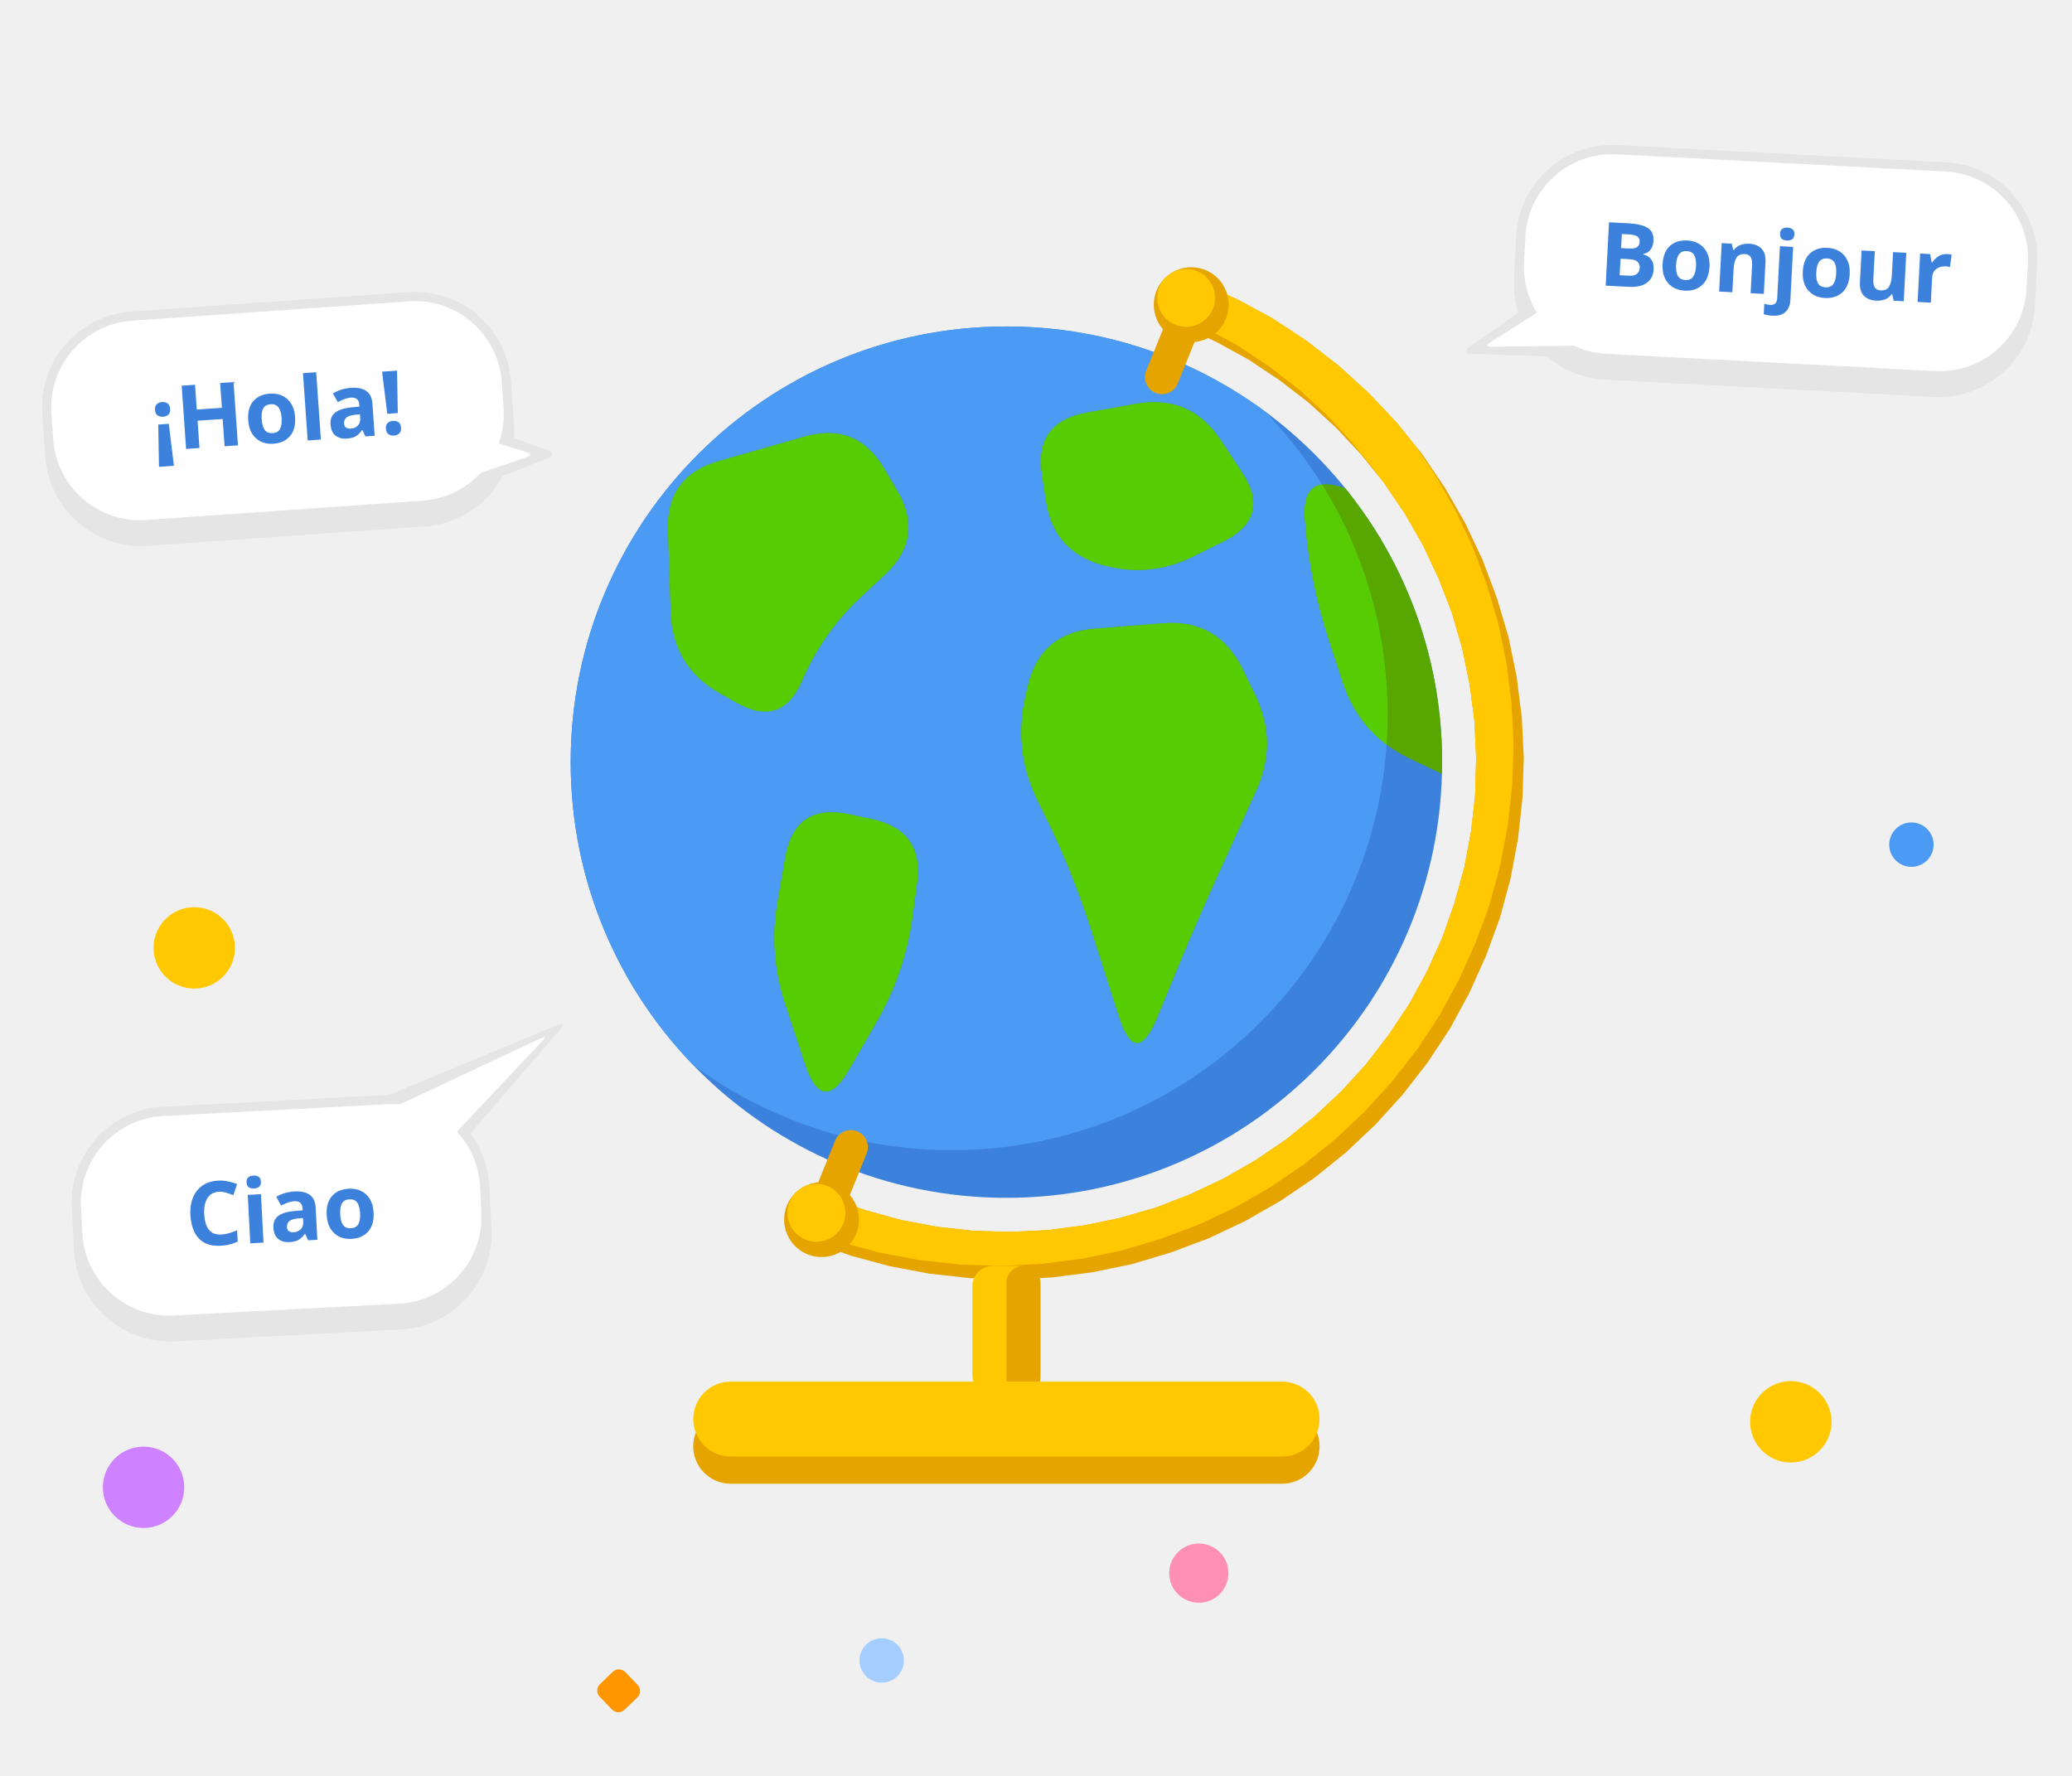
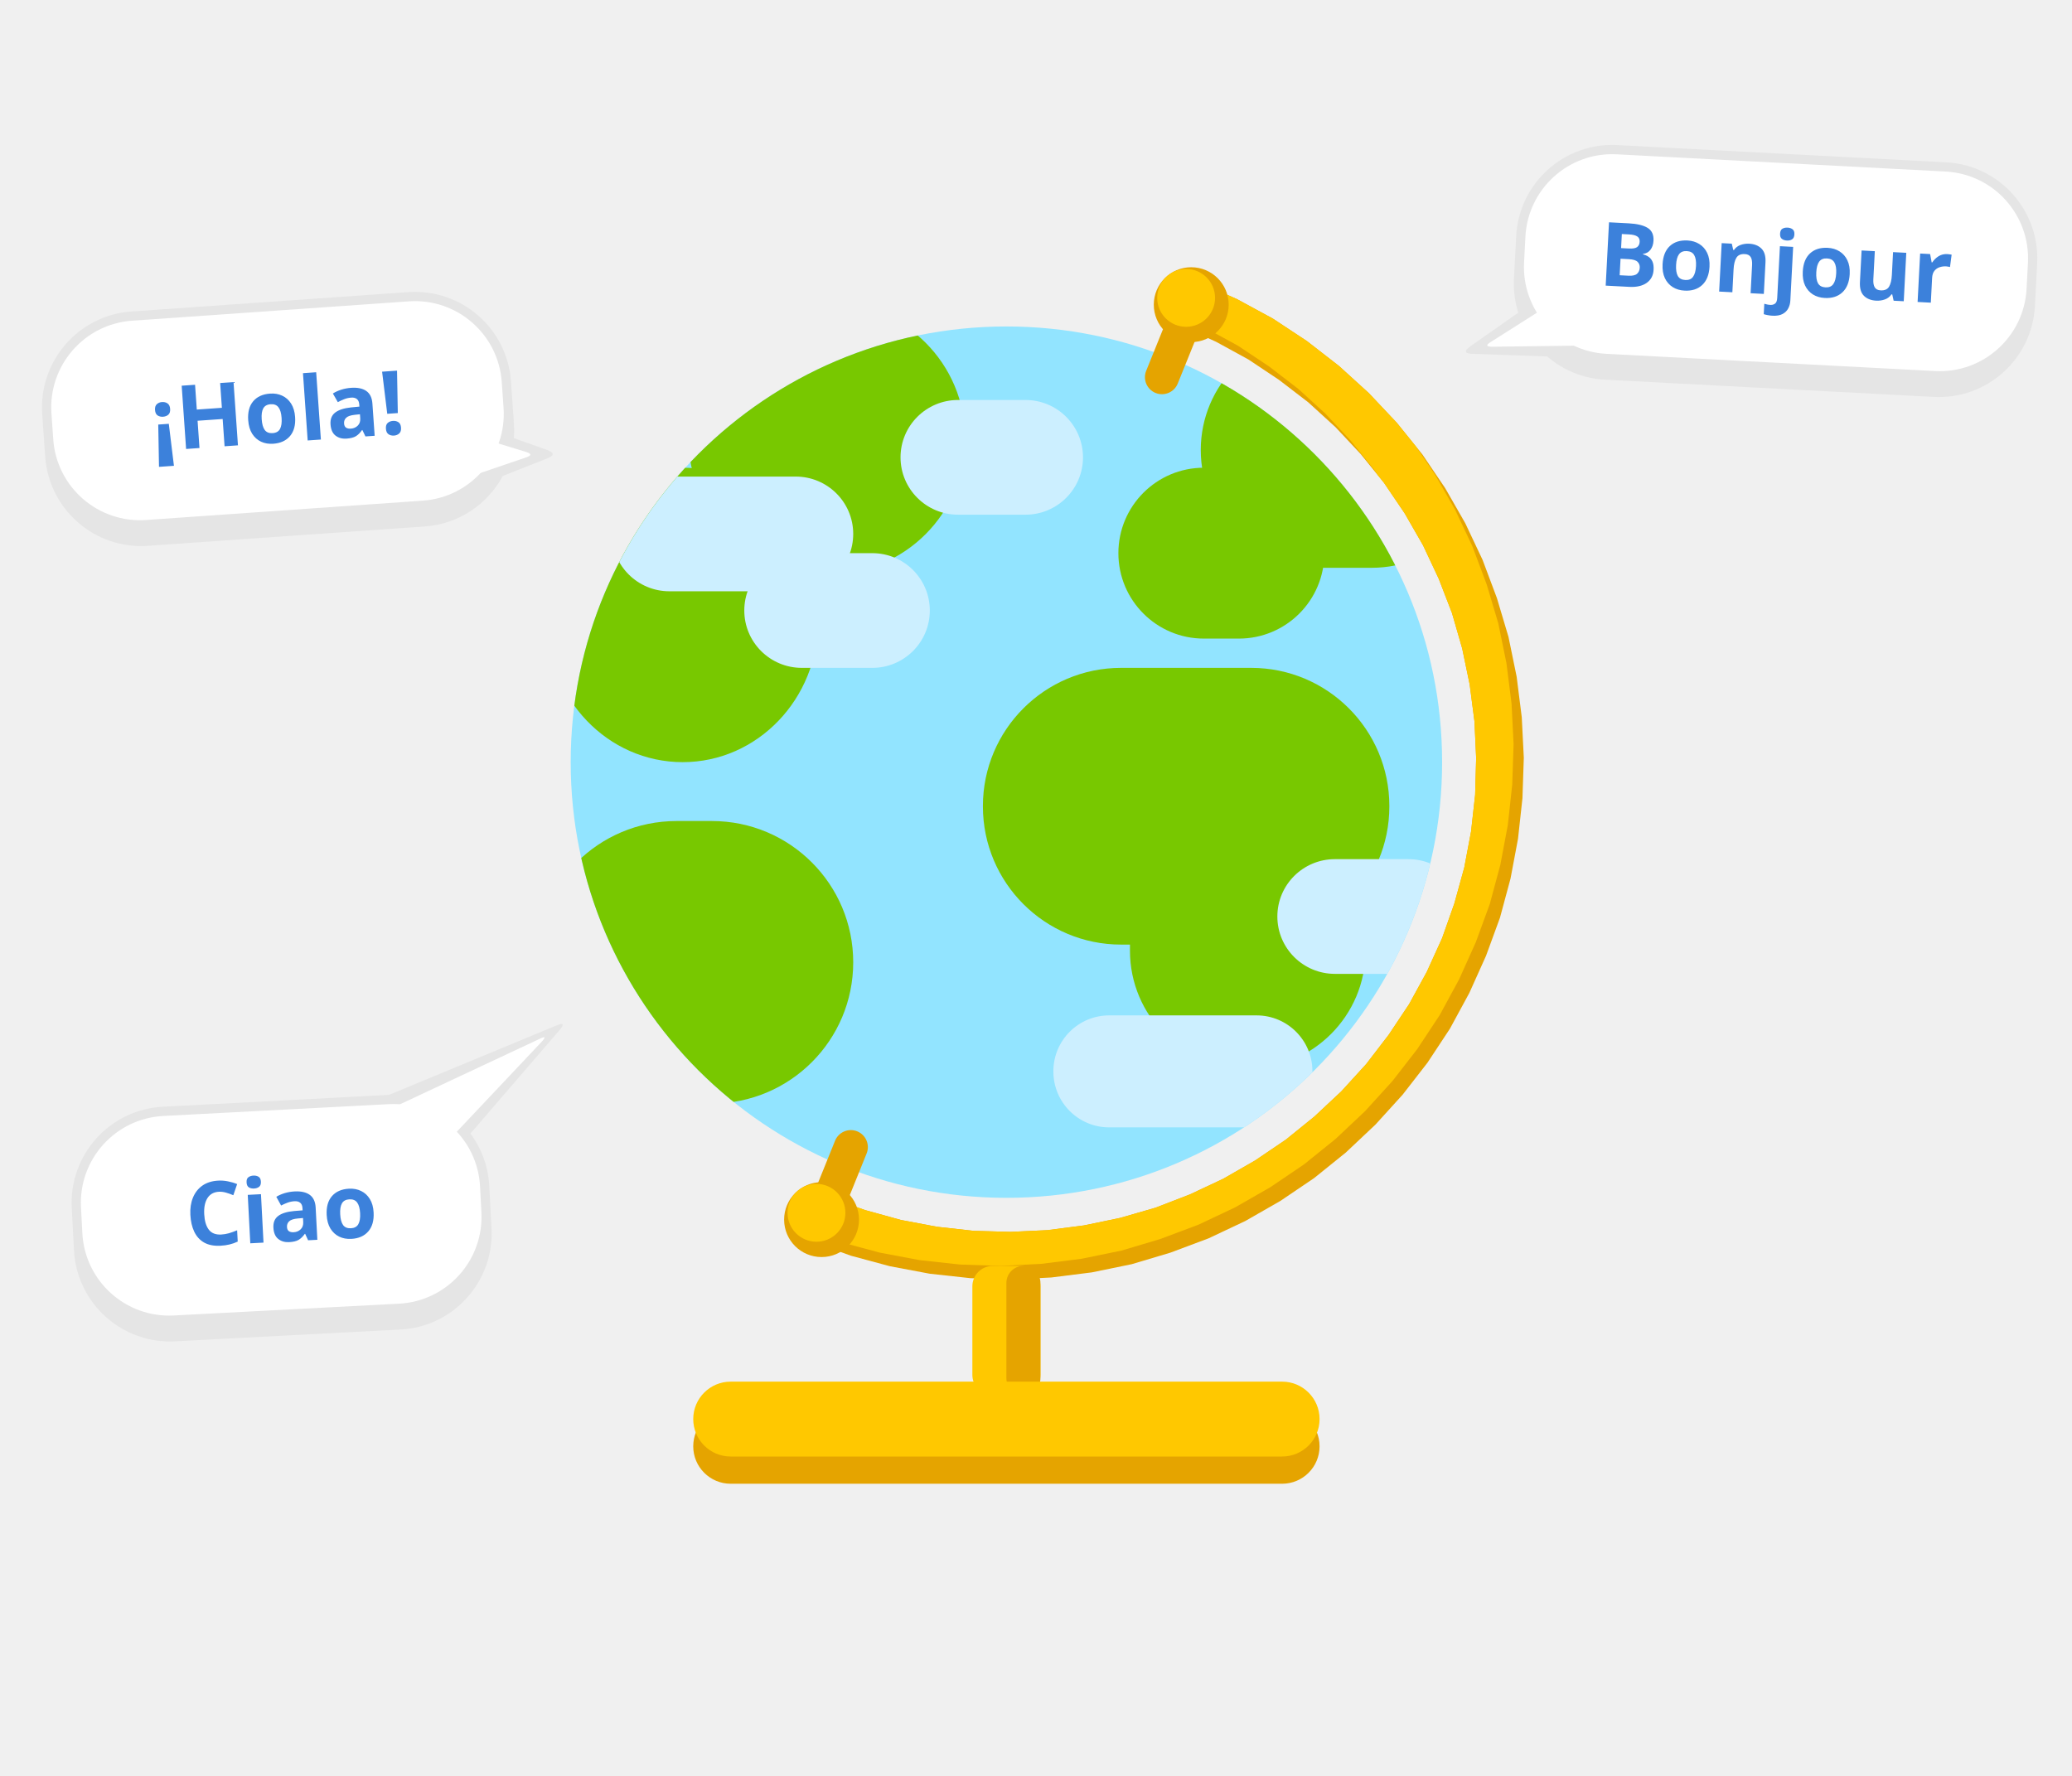
<svg xmlns="http://www.w3.org/2000/svg" viewBox="0 0 560 480" width="560" height="480">
  <g transform="translate(272 206) scale(0.92)">
    <clipPath id="ma1">
      <path d="M128 0A128 128 0 1 0 -128 0A128 128 0 1 0 128 0Z" />
    </clipPath>
    <g clip-path="url(#ma1)">
-       <rect x="-130" y="-130" width="260" height="260" fill="#3C81DB" />
-       <circle cx="-16" cy="-14" r="128" fill="#4B9AF3" />
-       <path d="M-99.4 -68Q-100 -84 -84.6 -88.4L-59.4 -95.6Q-44 -100 -35.9 -86.2L-32.1 -79.8Q-24 -66 -35.7 -55.1L-42.9 -48.4Q-54 -38 -60 -24L-60 -24Q-66 -10 -79.3 -17.5L-84.1 -20.2Q-98 -28 -98.6 -44Z" fill="#58A700" />
-       <path d="M-64.9 27.7Q-62 12 -46.3 15.3L-39.7 16.7Q-24 20 -26.3 35.8L-27.7 46.2Q-30 62 -37.9 75.9L-46.1 90.1Q-54 104 -59.1 88.8L-64.9 71.2Q-70 56 -67.1 40.3Z" fill="#58A700" />
-       <path d="M10.5 -84.2Q8 -100 23.8 -102.7L38.2 -105.3Q54 -108 62.9 -94.7L69.1 -85.3Q78 -72 63.7 -64.8L55 -60.5Q42 -54 28 -58L28 -58Q14 -62 11.7 -76.4Z" fill="#58A700" />
-       <path d="M6.3 -22.4Q10 -38 26 -39.2L46 -40.8Q62 -42 69.2 -27.7L72.8 -20.3Q80 -6 73.3 8.5L64.7 27.5Q58 42 51.8 56.8L44.2 75.2Q38 90 33.1 74.8L24.9 49.2Q20 34 13.2 19.5L8.8 10.5Q2 -4 5.7 -19.6Z" fill="#58A700" />
-       <path d="M87.8 -70.1Q86 -86 100.8 -80L135.2 -66Q150 -60 150 -44L150 -2Q150 14 135.6 7.1L118.4 -1.1Q104 -8 98.9 -23.2L95.1 -34.8Q90 -50 88.2 -65.9Z" fill="#58A700" />
-       <clipPath id="ma2">
-         <path d="M112 -14A128 128 0 1 0 -144 -14A128 128 0 1 0 112 -14Z" />
-       </clipPath>
-       <g clip-path="url(#ma2)">
-         <path d="M-99.4 -68Q-100 -84 -84.6 -88.4L-59.4 -95.6Q-44 -100 -35.9 -86.2L-32.1 -79.8Q-24 -66 -35.7 -55.1L-42.9 -48.4Q-54 -38 -60 -24L-60 -24Q-66 -10 -79.3 -17.5L-84.1 -20.2Q-98 -28 -98.6 -44Z" fill="#58CC02" />
-         <path d="M-64.9 27.7Q-62 12 -46.3 15.3L-39.7 16.7Q-24 20 -26.3 35.8L-27.7 46.2Q-30 62 -37.9 75.9L-46.1 90.1Q-54 104 -59.1 88.8L-64.9 71.2Q-70 56 -67.1 40.3Z" fill="#58CC02" />
-         <path d="M10.5 -84.2Q8 -100 23.8 -102.7L38.2 -105.3Q54 -108 62.9 -94.7L69.1 -85.3Q78 -72 63.7 -64.8L55 -60.5Q42 -54 28 -58L28 -58Q14 -62 11.7 -76.4Z" fill="#58CC02" />
-         <path d="M6.3 -22.4Q10 -38 26 -39.2L46 -40.8Q62 -42 69.2 -27.7L72.8 -20.3Q80 -6 73.3 8.5L64.7 27.5Q58 42 51.8 56.8L44.2 75.2Q38 90 33.1 74.8L24.9 49.2Q20 34 13.2 19.5L8.8 10.5Q2 -4 5.7 -19.6Z" fill="#58CC02" />
-         <path d="M87.8 -70.1Q86 -86 100.8 -80L135.2 -66Q150 -60 150 -44L150 -2Q150 14 135.6 7.1L118.4 -1.1Q104 -8 98.9 -23.2L95.1 -34.8Q90 -50 88.2 -65.9Z" fill="#58CC02" />
-       </g>
+       <rect x="-130" y="-130" width="260" height="260" fill="#92E4FF" />
+       <rect x="-93.4" y="-134.9" width="81.3" height="79.6" rx="39.8" fill="#78C800" />
+       <rect x="-134.9" y="-86.5" width="79.6" height="86.5" rx="41.5" fill="#78C800" />
+       <rect x="32.9" y="-86.5" width="60.5" height="50.2" rx="25.1" fill="#78C800" />
+       <rect x="57.1" y="-126.3" width="84.8" height="69.2" rx="34.6" fill="#78C800" />
+       <rect x="-6.9" y="-27.7" width="119.4" height="81.3" rx="40.6" fill="#78C800" />
+       <rect x="36.3" y="15.6" width="69.2" height="74.4" rx="34.6" fill="#78C800" />
+       <rect x="-138.4" y="17.3" width="93.4" height="83" rx="41.5" fill="#78C800" />
+       <rect x="-31.1" y="-106.4" width="53.6" height="33.7" rx="16.9" fill="#CCEFFF" />
+       <rect x="-115.9" y="-83.9" width="70.9" height="33.7" rx="16.9" fill="#CCEFFF" />
+       <rect x="-77" y="-61.4" width="54.5" height="33.7" rx="16.9" fill="#CCEFFF" />
+       <rect x="79.6" y="28.5" width="55.4" height="33.7" rx="16.9" fill="#CCEFFF" />
+       <rect x="13.8" y="74.4" width="76.1" height="32.9" rx="16.4" fill="#CCEFFF" />
    </g>
-     <clipPath id="ma3">
+     <clipPath id="ma2">
      <path d="M51.7 -128L61.6 -123.5L71.1 -118.3L80.1 -112.3L88.7 -105.7L96.7 -98.4L104.1 -90.5L110.9 -82.1L117 -73.1L122.4 -63.7L127 -53.9L130.9 -43.8L133.9 -33.4L136.1 -22.8L137.5 -12L138 -1.2L137.7 9.6L136.5 20.4L134.5 31L131.6 41.5L128 51.7L123.5 61.6L118.3 71.1L112.3 80.1L105.7 88.7L98.4 96.7L90.5 104.1L82.1 110.9L73.1 117L63.7 122.4L53.9 127L43.8 130.9L33.4 133.9L22.8 136.1L12 137.5L1.2 138L-9.6 137.7L-20.4 136.5L-31 134.5L-41.5 131.6L-51.7 128L-56.9 140.9L-45.7 145L-34.2 148.1L-22.5 150.3L-10.6 151.6L1.3 152L13.2 151.4L25.1 149.9L36.8 147.5L48.2 144.1L59.4 139.9L70.2 134.8L80.5 128.9L90.4 122.2L99.7 114.7L108.4 106.5L116.4 97.7L123.7 88.3L130.3 78.3L136 67.8L140.9 56.9L145 45.7L148.1 34.2L150.3 22.5L151.6 10.6L152 -1.3L151.4 -13.2L149.9 -25.1L147.5 -36.8L144.1 -48.2L139.9 -59.4L134.8 -70.2L128.9 -80.5L122.2 -90.4L114.7 -99.7L106.5 -108.4L97.7 -116.4L88.3 -123.7L78.3 -130.3L67.8 -136L56.9 -140.9Z" />
    </clipPath>
-     <g clip-path="url(#ma3)">
+     <g clip-path="url(#ma2)">
      <rect x="-58.9" y="-142.9" width="212.9" height="296.9" fill="#E5A400" />
      <path d="M51.7 -128L61.6 -123.5L71.1 -118.3L80.1 -112.3L88.7 -105.7L96.7 -98.4L104.1 -90.5L110.9 -82.1L117 -73.1L122.4 -63.7L127 -53.9L130.9 -43.8L133.9 -33.4L136.1 -22.8L137.5 -12L138 -1.2L137.7 9.6L136.5 20.4L134.5 31L131.6 41.5L128 51.7L123.5 61.6L118.3 71.1L112.3 80.1L105.7 88.7L98.4 96.7L90.5 104.1L82.1 110.9L73.1 117L63.7 122.4L53.9 127L43.8 130.9L33.4 133.9L22.8 136.1L12 137.5L1.2 138L-9.6 137.7L-20.4 136.5L-31 134.5L-41.5 131.6L-51.7 128L-56.9 140.9L-45.7 145L-34.2 148.1L-22.5 150.3L-10.6 151.6L1.3 152L13.2 151.4L25.1 149.9L36.8 147.5L48.2 144.1L59.4 139.9L70.2 134.8L80.5 128.9L90.4 122.2L99.7 114.7L108.4 106.5L116.4 97.7L123.7 88.3L130.3 78.3L136 67.8L140.9 56.9L145 45.7L148.1 34.2L150.3 22.5L151.6 10.6L152 -1.3L151.4 -13.2L149.9 -25.1L147.5 -36.8L144.1 -48.2L139.9 -59.4L134.8 -70.2L128.9 -80.5L122.2 -90.4L114.7 -99.7L106.5 -108.4L97.7 -116.4L88.3 -123.7L78.3 -130.3L67.8 -136L56.9 -140.9Z" fill="#FFC800" transform="translate(-3 -4)" />
    </g>
    <rect x="40.7" y="-118.1" width="26" height="10" rx="5" fill="#E5A400" transform="rotate(-68 45.7 -113.1)" />
    <circle cx="54.3" cy="-134.4" r="11" fill="#E5A400" />
    <circle cx="52.8" cy="-136.4" r="8.5" fill="#FFC800" />
    <rect x="-50.7" y="108.1" width="26" height="10" rx="5" fill="#E5A400" transform="rotate(112 -45.7 113.1)" />
    <circle cx="-54.3" cy="134.4" r="11" fill="#E5A400" />
    <circle cx="-55.8" cy="132.4" r="8.5" fill="#FFC800" />
    <rect x="-10" y="148" width="20" height="38" rx="6" fill="#FFC800" />
    <rect x="0" y="148" width="10" height="38" rx="5" fill="#E5A400" />
    <rect x="-92" y="190" width="184" height="22" rx="11" fill="#E5A400" />
    <rect x="-92" y="182" width="184" height="22" rx="11" fill="#FFC800" />
  </g>
  <g transform="rotate(-4 75 111)">
    <rect x="11.5" y="81.5" width="127" height="63.5" rx="26" fill="#E5E5E5" />
    <path d="M113.7 139.4Q111.8 140 111.9 138L113.2 114Q113.3 112 115.1 112.8L146.8 126.6Q150 128 146.7 129Z" fill="#E5E5E5" />
    <path d="M113.9 135.5Q112 136 112.1 134L112.9 118Q113.1 116 114.9 116.7L141.2 126.8Q143.5 127.7 141.1 128.3Z" fill="#FFFFFF" />
    <rect x="14" y="84" width="122" height="54" rx="23.5" fill="#FFFFFF" />
    <text x="75" y="119.6" font-family="Fredoka, Nunito, sans-serif" font-weight="700" font-size="24" text-anchor="middle" fill="#3C81DB">¡Hola!</text>
  </g>
  <g transform="rotate(3 480 71)">
    <rect x="409.5" y="41.5" width="141" height="63.5" rx="26" fill="#E5E5E5" />
    <path d="M429.2 74Q430.8 72.8 431.5 74.7L439.5 97.3Q440.2 99.2 438.2 99.2L399.5 99.9Q396 100 398.8 97.8Z" fill="#E5E5E5" />
    <path d="M430.5 77.7Q432.1 76.6 432.8 78.5L438.2 93.5Q438.8 95.4 436.8 95.6L404.6 97.7Q402.1 97.8 404.2 96.4Z" fill="#FFFFFF" />
    <rect x="412" y="44" width="136" height="54" rx="23.5" fill="#FFFFFF" />
    <text x="480" y="79.6" font-family="Fredoka, Nunito, sans-serif" font-weight="700" font-size="24" text-anchor="middle" fill="#3C81DB">Bonjour</text>
  </g>
  <g transform="rotate(-3 76 327)">
    <rect x="19.5" y="297.5" width="113" height="63.5" rx="26" fill="#E5E5E5" />
    <path d="M115.5 322.3Q114.1 323.8 113 322.1L100 301.9Q98.9 300.2 100.8 299.6L152.7 281.2Q156 280 153.6 282.5Z" fill="#E5E5E5" />
    <path d="M113.4 319Q112 320.4 110.9 318.7L102.2 305.3Q101.1 303.6 102.9 302.9L148.2 284.5Q150.5 283.5 148.7 285.3Z" fill="#FFFFFF" />
    <rect x="22" y="300" width="108" height="54" rx="23.5" fill="#FFFFFF" />
    <text x="76" y="335.6" font-family="Fredoka, Nunito, sans-serif" font-weight="700" font-size="24" text-anchor="middle" fill="#3C81DB">Ciao</text>
  </g>
-   <circle cx="52.5" cy="256.2" r="11" fill="#FFC800" />
-   <circle cx="324" cy="425.2" r="8" fill="#FF8FB5" />
-   <circle cx="38.8" cy="402" r="11" fill="#CE82FF" />
-   <rect x="162.4" y="452.2" width="9.6" height="9.6" rx="2.4" fill="#FF9600" transform="rotate(46.1 167.2 457)" />
-   <circle cx="238.3" cy="448.8" r="6" fill="#A4CEFF" />
-   <circle cx="516.6" cy="228.3" r="6" fill="#4B9AF3" />
-   <circle cx="484" cy="384.3" r="11" fill="#FFC800" />
</svg>
